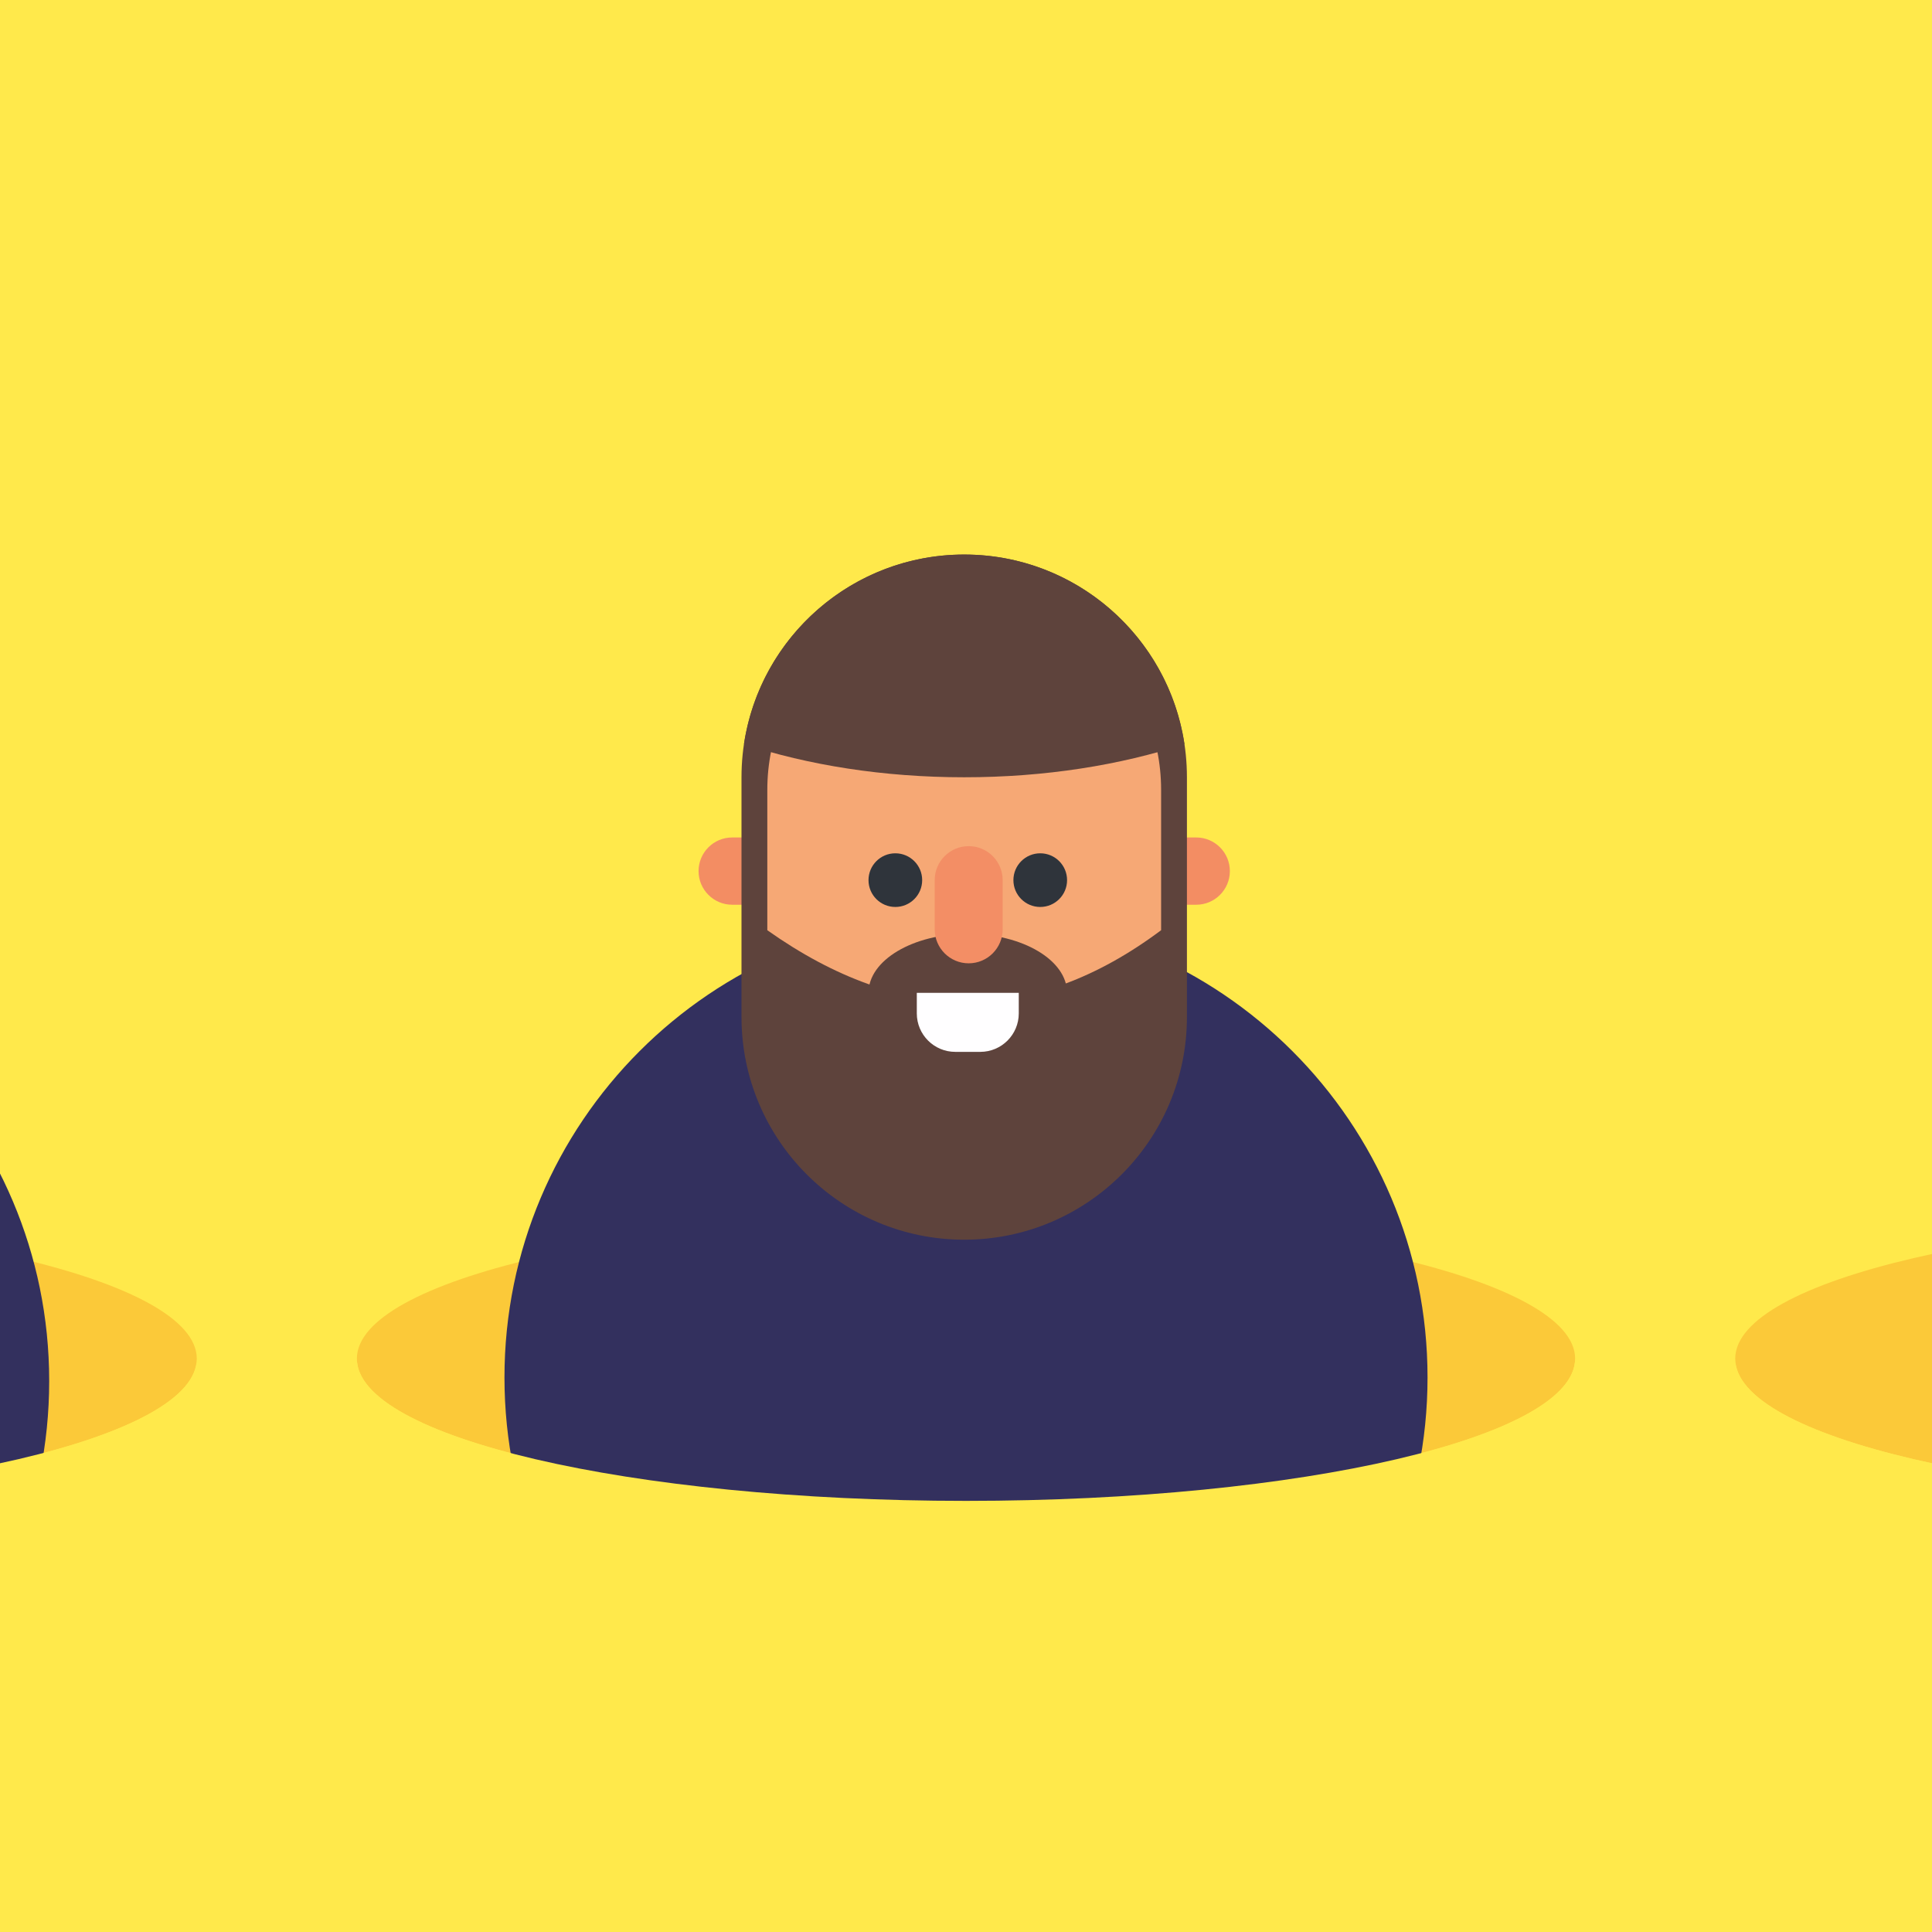
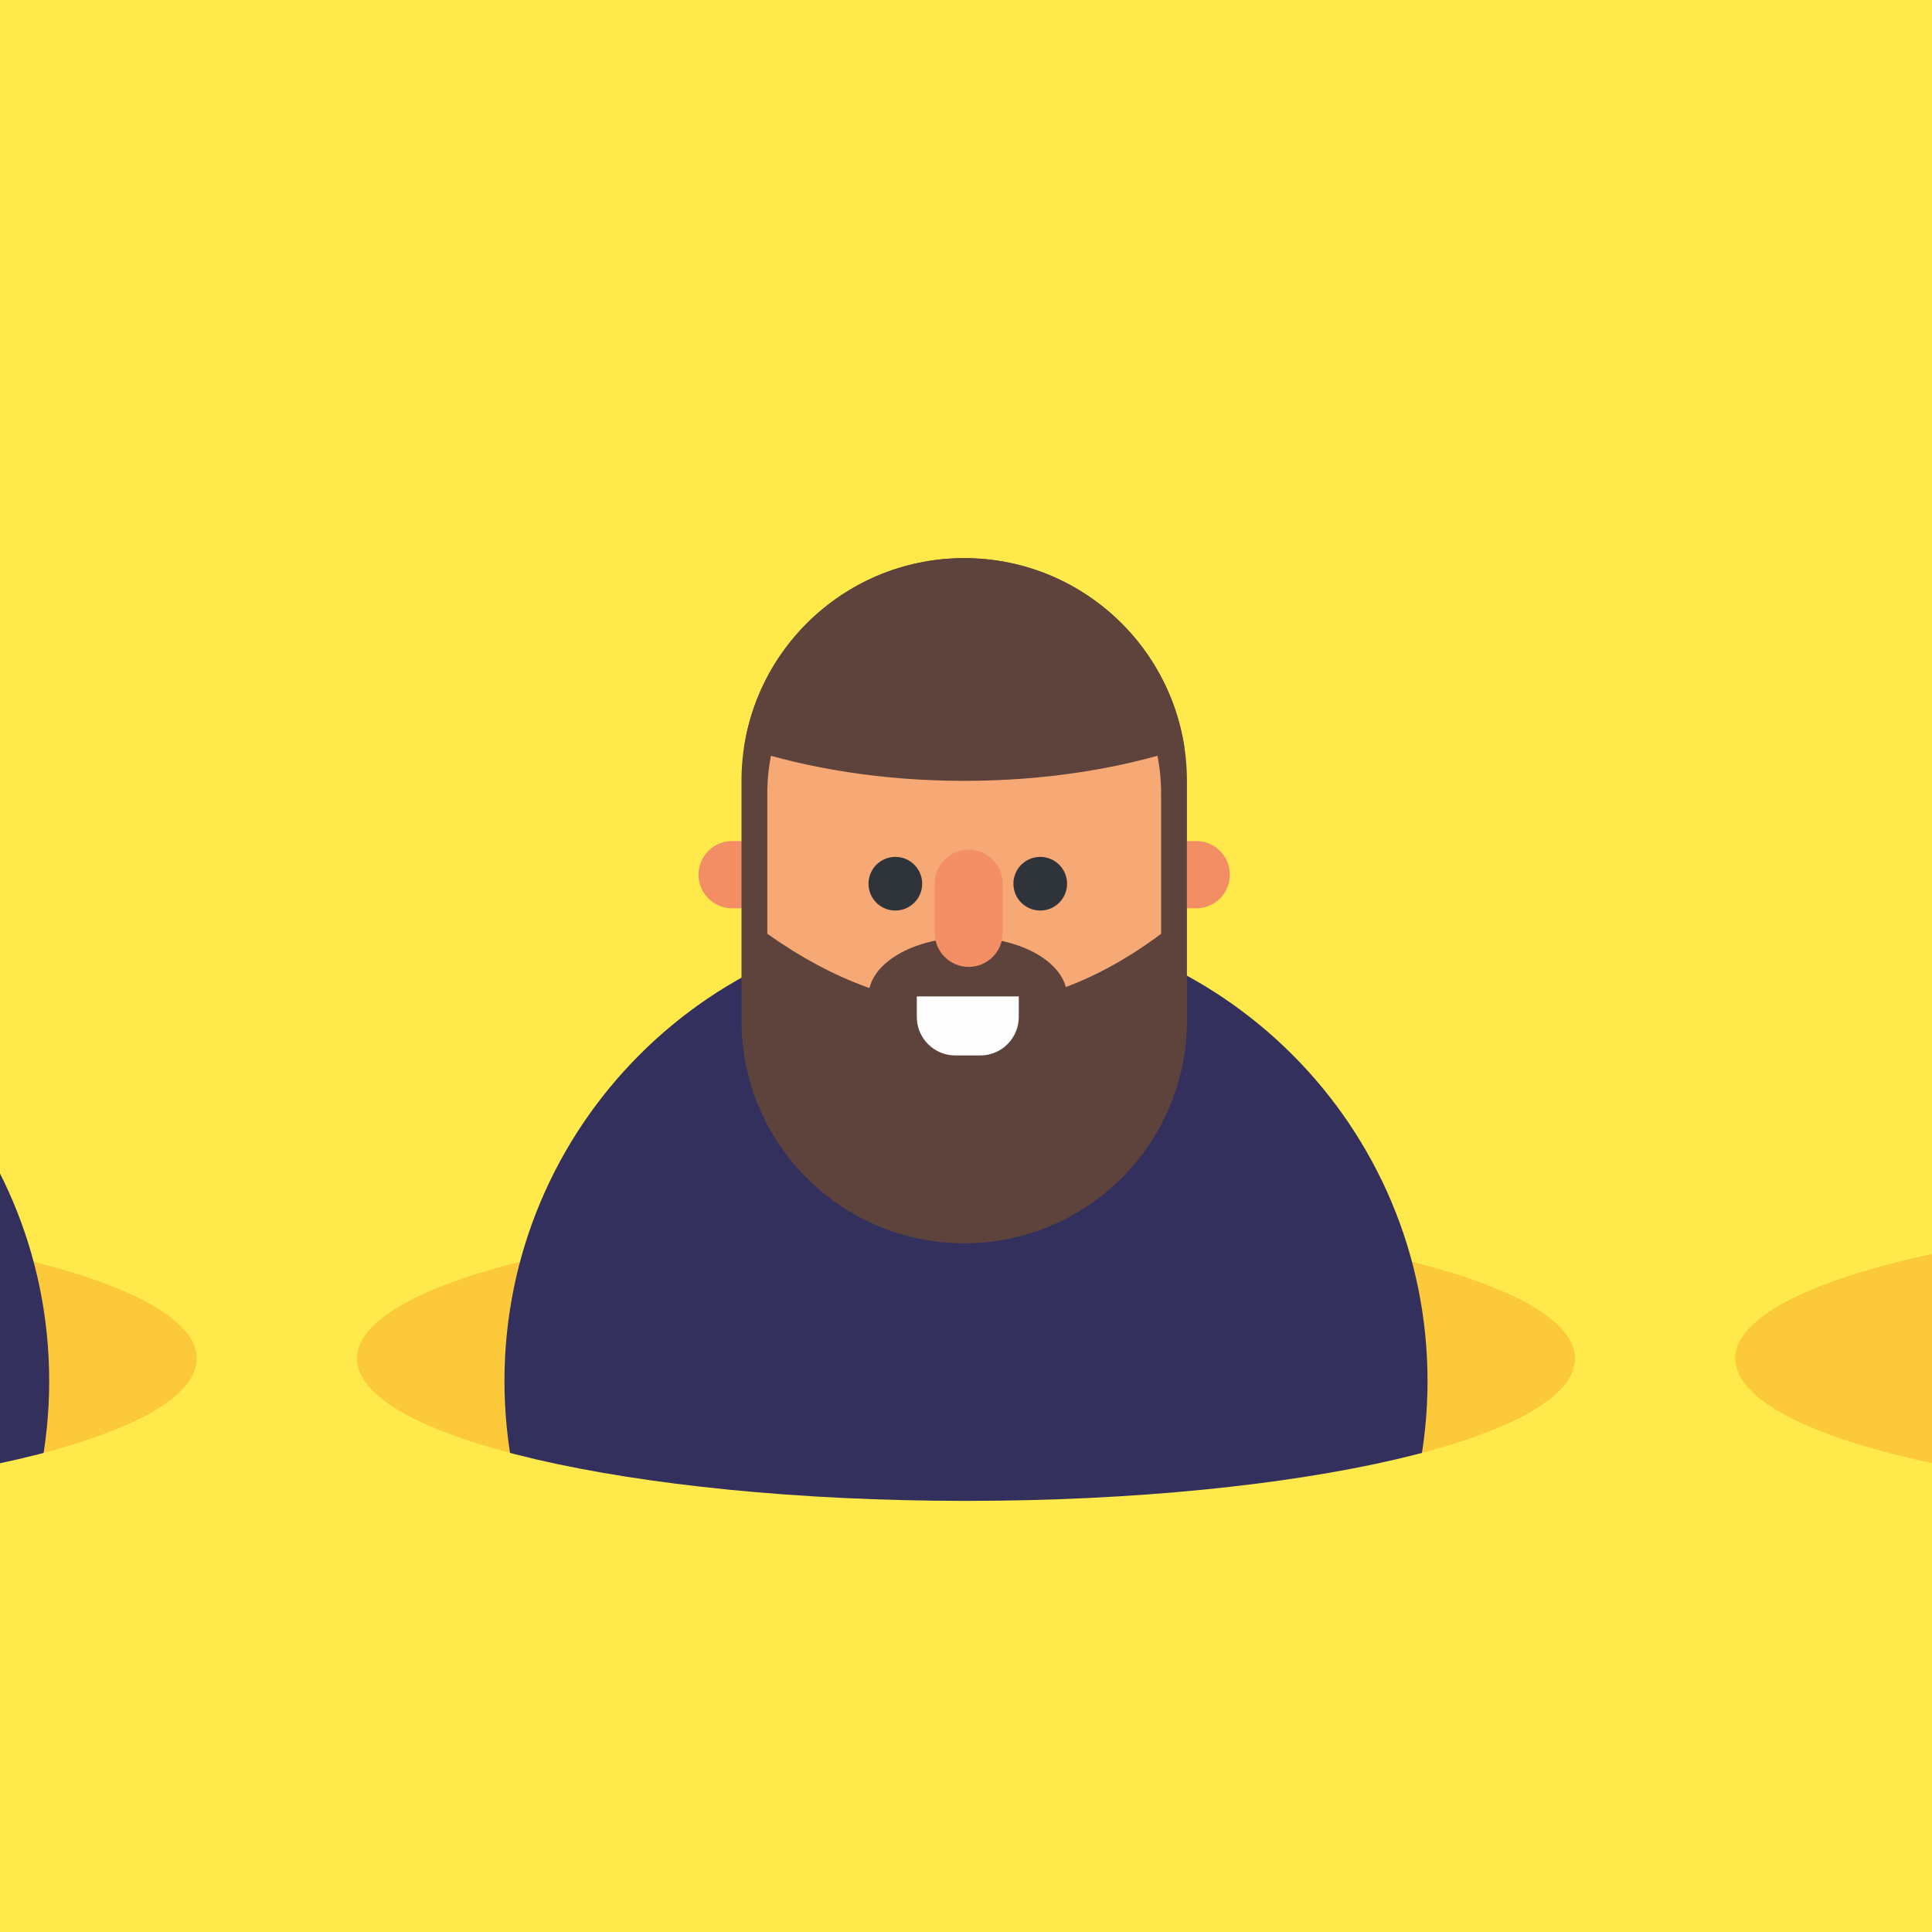
<svg xmlns="http://www.w3.org/2000/svg" style="isolation:isolate" viewBox="0 0 1080 1080" width="1080pt" height="1080pt">
  <defs>
    <clipPath id="_clipPath_MxF8Dkiwk1DE61ESpuAKmuW45DuiKU6M">
      <rect width="1080" height="1080" />
    </clipPath>
  </defs>
  <g clip-path="url(#_clipPath_MxF8Dkiwk1DE61ESpuAKmuW45DuiKU6M)">
    <rect x="0" y="0" width="1080" height="1080" transform="matrix(1,0,0,1,0,0)" fill="rgb(255,233,75)" />
    <g>
      <ellipse cx="-230.5" cy="759.5" rx="340.5" ry="79.5" fill="rgb(251,201,57)" />
      <g>
        <circle cx="-230.5" cy="772" r="258" fill="rgb(51,48,94)" />
        <path d="M -361.2 470.15 L -101.8 470.15 C -91.424 470.15 -83 478.574 -83 488.95 L -83 488.95 C -83 499.326 -91.424 507.75 -101.8 507.75 L -361.2 507.75 C -371.576 507.75 -380 499.326 -380 488.95 L -380 488.95 C -380 478.574 -371.576 470.15 -361.2 470.15 Z" style="stroke:none;fill:#F38D63;stroke-miterlimit:10;" />
        <path d="M -231.5 312 L -231.5 312 C -162.787 312 -107 367.787 -107 436.5 L -107 570.5 C -107 639.213 -162.787 695 -231.5 695 L -231.5 695 C -300.213 695 -356 639.213 -356 570.5 L -356 436.5 C -356 367.787 -300.213 312 -231.5 312 Z" style="stroke:none;fill:#5E433C;stroke-miterlimit:10;" />
        <path d=" M -233.068 335 L -229.932 335 C -170.049 335 -121.432 383.617 -121.432 443.5 L -121.432 522 C -192.811 575.333 -266.179 575.343 -341.568 522 L -341.568 443.5 C -341.568 383.617 -292.951 335 -233.068 335 Z " fill="rgb(246,168,117)" />
        <ellipse cx="-229.5" cy="557" rx="55.5" ry="33" fill="rgb(94,67,60)" />
        <circle cx="-270" cy="494" r="15" fill="rgb(47,52,59)" />
        <circle cx="-189" cy="494" r="15" fill="rgb(47,52,59)" />
        <path d="M -229 475 L -229 475 C -218.514 475 -210 483.514 -210 494 L -210 521.5 C -210 531.986 -218.514 540.5 -229 540.5 L -229 540.5 C -239.486 540.5 -248 531.986 -248 521.5 L -248 494 C -248 483.514 -239.486 475 -229 475 Z" style="stroke:none;fill:#F38E65;stroke-miterlimit:10;" />
        <path d=" M -108.403 417.94 C -117.354 358.012 -169.096 312 -231.5 312 L -231.5 312 C -293.904 312 -345.646 358.012 -354.597 417.94 C -318.826 429.713 -276.644 436.5 -231.5 436.5 C -186.356 436.5 -144.174 429.713 -108.403 417.94 Z " fill="rgb(94,67,60)" />
        <path d=" M -258 557 L -201 557 L -201 568.5 C -201 580.366 -210.634 590 -222.5 590 L -236.5 590 C -248.366 590 -258 580.366 -258 568.5 L -258 557 Z " fill="rgb(255,254,255)" />
      </g>
      <path d=" M -571 759.5 L -571 1080 L 110 1080 L 110 759.5 L 110 759.5 C 110 803.377 -42.573 839 -230.5 839 C -418.427 839 -571 803.377 -571 759.5 L -571 759.5 Z " fill="rgb(255,233,75)" />
    </g>
    <g>
      <ellipse cx="540" cy="759.5" rx="340.5" ry="79.5" fill="rgb(251,201,57)" />
-       <g style="transform: translate(0, -2px);">
+       <g>
        <circle cx="540" cy="772" r="258" fill="rgb(51,48,94)" />
        <path d="M 409.3 470.15 L 668.7 470.15 C 679.076 470.15 687.5 478.574 687.5 488.95 L 687.5 488.95 C 687.5 499.326 679.076 507.75 668.7 507.75 L 409.3 507.75 C 398.924 507.75 390.5 499.326 390.5 488.95 L 390.5 488.95 C 390.5 478.574 398.924 470.15 409.3 470.15 Z" style="stroke:none;fill:#F38D63;stroke-miterlimit:10;" />
        <path d="M 539 312 L 539 312 C 607.713 312 663.5 367.787 663.5 436.5 L 663.5 570.5 C 663.5 639.213 607.713 695 539 695 L 539 695 C 470.287 695 414.5 639.213 414.5 570.5 L 414.5 436.5 C 414.5 367.787 470.287 312 539 312 Z" style="stroke:none;fill:#5E433C;stroke-miterlimit:10;" />
        <path d=" M 537.432 335 L 540.568 335 C 600.451 335 649.068 383.617 649.068 443.5 L 649.068 522 C 577.689 575.333 504.321 575.343 428.932 522 L 428.932 443.5 C 428.932 383.617 477.549 335 537.432 335 Z " fill="rgb(246,168,117)" />
        <ellipse cx="541" cy="557" rx="55.5" ry="33" fill="rgb(94,67,60)" />
        <circle cx="500.5" cy="494" r="15" fill="rgb(47,52,59)" />
        <circle cx="581.5" cy="494" r="15" fill="rgb(47,52,59)" />
        <path d="M 541.5 475 L 541.5 475 C 551.986 475 560.5 483.514 560.5 494 L 560.5 521.5 C 560.5 531.986 551.986 540.5 541.5 540.5 L 541.5 540.5 C 531.014 540.5 522.5 531.986 522.5 521.5 L 522.5 494 C 522.5 483.514 531.014 475 541.5 475 Z" style="stroke:none;fill:#F38E65;stroke-miterlimit:10;" />
        <path d=" M 662.097 417.94 C 653.146 358.012 601.404 312 539 312 L 539 312 C 476.596 312 424.854 358.012 415.903 417.94 C 451.674 429.713 493.856 436.5 539 436.5 C 584.144 436.5 626.326 429.713 662.097 417.94 Z " fill="rgb(94,67,60)" />
        <path d=" M 512.5 557 L 569.5 557 L 569.5 568.5 C 569.5 580.366 559.866 590 548 590 L 534 590 C 522.134 590 512.5 580.366 512.5 568.5 L 512.5 557 Z " fill="rgb(255,254,255)" />
      </g>
      <path d=" M 199.5 759.5 L 199.5 1080 L 880.5 1080 L 880.5 759.5 L 880.5 759.5 C 880.5 803.377 727.927 839 540 839 C 352.073 839 199.5 803.377 199.5 759.5 L 199.5 759.5 Z " fill="rgb(255,233,75)" />
    </g>
    <g>
      <ellipse cx="1310.5" cy="759.5" rx="340.5" ry="79.5" fill="rgb(251,201,57)" />
-       <g style="transform: translate(0, 12px);">
+       <g>
        <circle cx="1310.5" cy="1299" r="258" fill="rgb(51,48,94)" />
        <path d="M 1179.8 997.15 L 1439.2 997.15 C 1449.576 997.15 1458 1005.574 1458 1015.95 L 1458 1015.95 C 1458 1026.326 1449.576 1034.75 1439.2 1034.75 L 1179.8 1034.75 C 1169.424 1034.75 1161 1026.326 1161 1015.95 L 1161 1015.95 C 1161 1005.574 1169.424 997.15 1179.8 997.15 Z" style="stroke:none;fill:#F38D63;stroke-miterlimit:10;" />
        <path d="M 1309.5 839 L 1309.5 839 C 1378.213 839 1434 894.787 1434 963.5 L 1434 1097.5 C 1434 1166.213 1378.213 1222 1309.5 1222 L 1309.5 1222 C 1240.787 1222 1185 1166.213 1185 1097.5 L 1185 963.5 C 1185 894.787 1240.787 839 1309.5 839 Z" style="stroke:none;fill:#5E433C;stroke-miterlimit:10;" />
        <path d=" M 1307.932 862 L 1311.068 862 C 1370.951 862 1419.568 910.617 1419.568 970.5 L 1419.568 1049 C 1348.189 1102.333 1274.821 1102.343 1199.432 1049 L 1199.432 970.5 C 1199.432 910.617 1248.049 862 1307.932 862 Z " fill="rgb(246,168,117)" />
        <ellipse cx="1311.5" cy="1084" rx="55.5" ry="33" fill="rgb(94,67,60)" />
        <circle cx="1271" cy="1021" r="15" fill="rgb(47,52,59)" />
        <circle cx="1352" cy="1021" r="15" fill="rgb(47,52,59)" />
        <path d="M 1312 1002 L 1312 1002 C 1322.486 1002 1331 1010.514 1331 1021 L 1331 1048.5 C 1331 1058.986 1322.486 1067.5 1312 1067.5 L 1312 1067.5 C 1301.514 1067.5 1293 1058.986 1293 1048.5 L 1293 1021 C 1293 1010.514 1301.514 1002 1312 1002 Z" style="stroke:none;fill:#F38E65;stroke-miterlimit:10;" />
        <path d=" M 1432.597 944.94 C 1423.646 885.012 1371.904 839 1309.5 839 L 1309.5 839 C 1247.096 839 1195.354 885.012 1186.403 944.94 C 1222.174 956.713 1264.356 963.5 1309.5 963.5 C 1354.644 963.5 1396.826 956.713 1432.597 944.94 Z " fill="rgb(94,67,60)" />
        <path d=" M 1283 1084 L 1340 1084 L 1340 1095.5 C 1340 1107.366 1330.366 1117 1318.5 1117 L 1304.5 1117 C 1292.634 1117 1283 1107.366 1283 1095.5 L 1283 1084 Z " fill="rgb(255,254,255)" />
      </g>
      <path d=" M 970 759.5 L 970 1080 L 1651 1080 L 1651 759.5 L 1651 759.5 C 1651 803.377 1498.427 839 1310.5 839 C 1122.573 839 970 803.377 970 759.5 L 970 759.5 Z " fill="rgb(255,233,75)" />
    </g>
    <g>
      <ellipse cx="2081" cy="759.5" rx="340.5" ry="79.5" fill="rgb(251,201,57)" />
      <g>
        <circle cx="2081" cy="1299" r="258" fill="rgb(51,48,94)" />
        <path d="M 1950.3 997.15 L 2209.7 997.15 C 2220.076 997.15 2228.5 1005.574 2228.5 1015.95 L 2228.5 1015.95 C 2228.5 1026.326 2220.076 1034.75 2209.7 1034.75 L 1950.3 1034.75 C 1939.924 1034.75 1931.5 1026.326 1931.5 1015.95 L 1931.5 1015.95 C 1931.5 1005.574 1939.924 997.15 1950.3 997.15 Z" style="stroke:none;fill:#F38D63;stroke-miterlimit:10;" />
        <path d="M 2080 839 L 2080 839 C 2148.713 839 2204.5 894.787 2204.5 963.5 L 2204.5 1097.5 C 2204.5 1166.213 2148.713 1222 2080 1222 L 2080 1222 C 2011.287 1222 1955.5 1166.213 1955.5 1097.5 L 1955.5 963.5 C 1955.5 894.787 2011.287 839 2080 839 Z" style="stroke:none;fill:#5E433C;stroke-miterlimit:10;" />
        <path d=" M 2078.432 862 L 2081.568 862 C 2141.451 862 2190.068 910.617 2190.068 970.5 L 2190.068 1049 C 2118.689 1102.333 2045.321 1102.343 1969.932 1049 L 1969.932 970.5 C 1969.932 910.617 2018.549 862 2078.432 862 Z " fill="rgb(246,168,117)" />
        <ellipse cx="2082" cy="1084" rx="55.5" ry="33" fill="rgb(94,67,60)" />
        <circle cx="2041.5" cy="1021" r="15" fill="rgb(47,52,59)" />
        <circle cx="2122.5" cy="1021" r="15" fill="rgb(47,52,59)" />
        <path d="M 2082.5 1002 L 2082.5 1002 C 2092.986 1002 2101.5 1010.514 2101.5 1021 L 2101.5 1048.5 C 2101.5 1058.986 2092.986 1067.5 2082.5 1067.5 L 2082.5 1067.5 C 2072.014 1067.5 2063.5 1058.986 2063.5 1048.5 L 2063.5 1021 C 2063.5 1010.514 2072.014 1002 2082.5 1002 Z" style="stroke:none;fill:#F38E65;stroke-miterlimit:10;" />
        <path d=" M 2203.097 944.94 C 2194.146 885.012 2142.404 839 2080 839 L 2080 839 C 2017.596 839 1965.854 885.012 1956.903 944.94 C 1992.674 956.713 2034.856 963.5 2080 963.5 C 2125.144 963.5 2167.326 956.713 2203.097 944.94 Z " fill="rgb(94,67,60)" />
        <path d=" M 2053.5 1084 L 2110.5 1084 L 2110.5 1095.5 C 2110.5 1107.366 2100.866 1117 2089 1117 L 2075 1117 C 2063.134 1117 2053.5 1107.366 2053.5 1095.5 L 2053.5 1084 Z " fill="rgb(255,254,255)" />
      </g>
      <path d=" M 1740.5 759.5 L 1740.5 1080 L 2421.5 1080 L 2421.5 759.5 L 2421.5 759.5 C 2421.5 803.377 2268.927 839 2081 839 C 1893.073 839 1740.5 803.377 1740.5 759.5 L 1740.5 759.5 Z " fill="rgb(255,233,75)" />
    </g>
  </g>
</svg>
